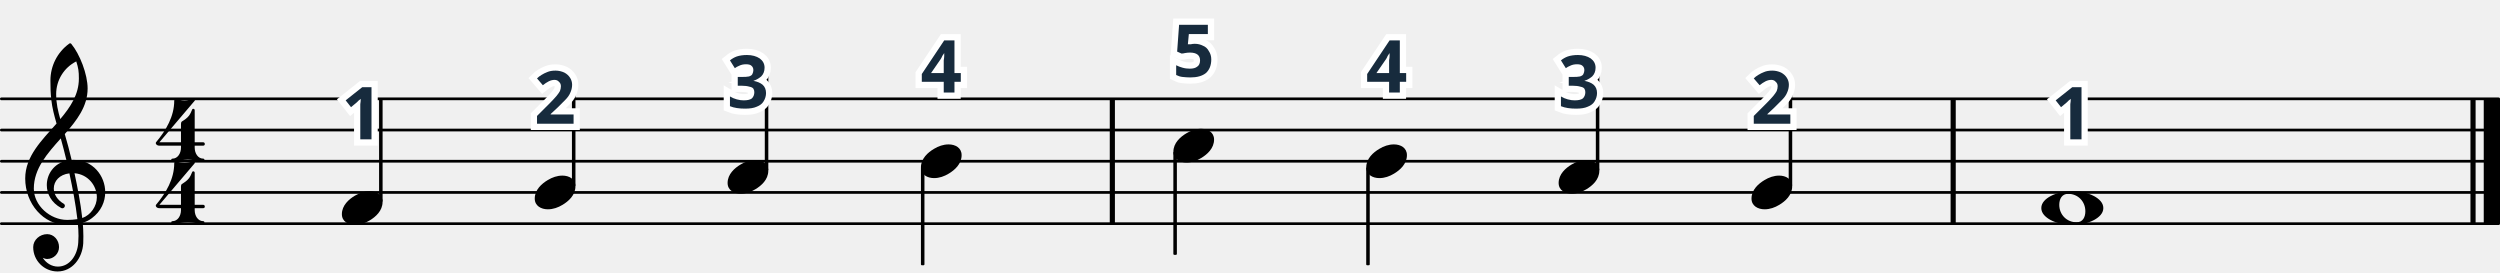
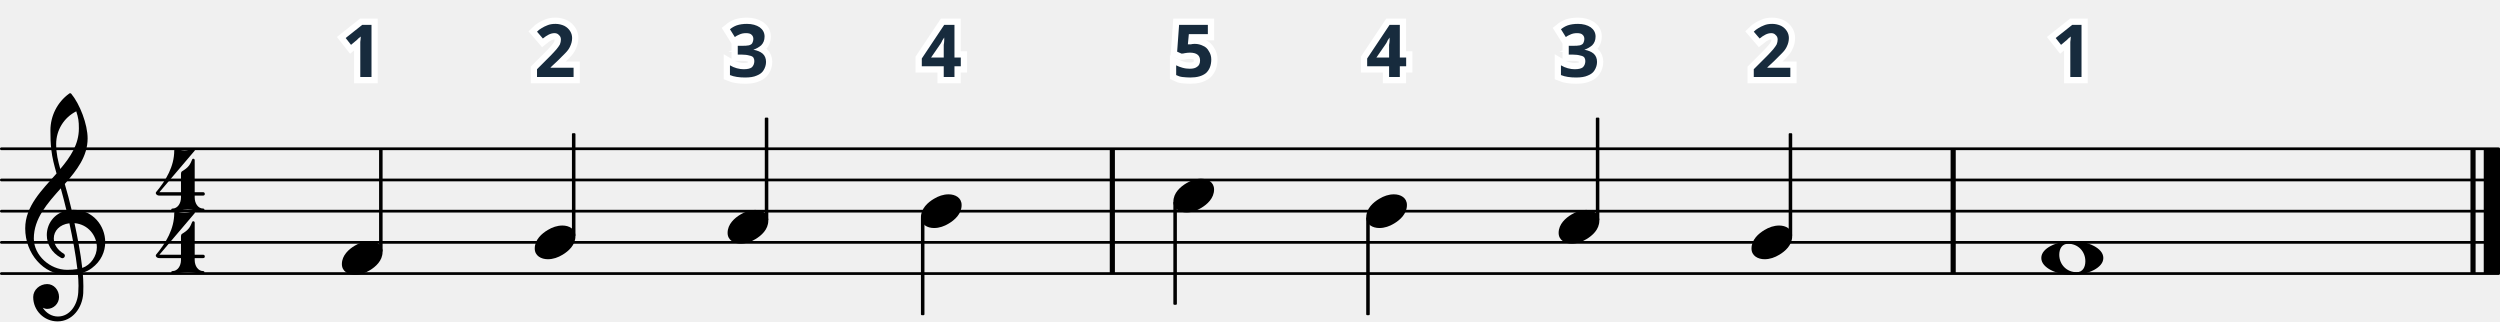
- <svg xmlns="http://www.w3.org/2000/svg" version="1.2" viewBox="0.0 -1.388 80.123 8.718" color="black">
+ <svg xmlns="http://www.w3.org/2000/svg" version="1.2" viewBox="0.0 -2.988 80.123 10.318" color="black">
  <style type="text/css">

tspan { white-space: pre; }

</style>
  <g transform="translate(0, 5.78)">
    <line stroke-linejoin="round" stroke-linecap="round" stroke-width="0.087" stroke="currentColor" x1="0.043" y1="0" x2="80.079" y2="0" />
  </g>
  <g transform="translate(0, 4.78)">
    <line stroke-linejoin="round" stroke-linecap="round" stroke-width="0.087" stroke="currentColor" x1="0.043" y1="0" x2="80.079" y2="0" />
  </g>
  <g transform="translate(0, 3.78)">
    <line stroke-linejoin="round" stroke-linecap="round" stroke-width="0.087" stroke="currentColor" x1="0.043" y1="0" x2="80.079" y2="0" />
  </g>
  <g transform="translate(0, 2.78)">
    <line stroke-linejoin="round" stroke-linecap="round" stroke-width="0.087" stroke="currentColor" x1="0.043" y1="0" x2="80.079" y2="0" />
  </g>
  <g transform="translate(0, 1.78)">
    <line stroke-linejoin="round" stroke-linecap="round" stroke-width="0.087" stroke="currentColor" x1="0.043" y1="0" x2="80.079" y2="0" />
  </g>
  <g transform="translate(35.567, 3.78)">
    <rect x="0" y="-2" width="0.165" height="4" ry="0" fill="currentColor" />
  </g>
  <g transform="translate(62.515, 3.78)">
    <rect x="0" y="-2" width="0.165" height="4" ry="0" fill="currentColor" />
  </g>
  <g transform="translate(79.602, 3.78)">
    <rect x="0" y="-2" width="0.521" height="4" ry="0" fill="currentColor" />
  </g>
  <g transform="translate(79.176, 3.78)">
    <rect x="0" y="-2" width="0.165" height="4" ry="0" fill="currentColor" />
  </g>
  <g transform="translate(57.383, 3.78)">
    <rect x="-0.057" y="-2.5" width="0.113" height="3.303" ry="0.032" fill="currentColor" />
  </g>
  <g>
    <g transform="translate(56.134, 4.78)">
      <path transform="scale(0.004, -0.004)" d="M222 135c53 0 104 -27 104 -86c0 -71 -56 -120 -103 -148c-36 -22 -76 -36 -118 -36c-53 0 -105 27 -105 86c0 71 57 120 104 148c36 22 76 36 118 36z" fill="currentColor" />
    </g>
  </g>
  <g transform="translate(51.202, 3.78)">
    <rect x="-0.057" y="-3" width="0.113" height="3.303" ry="0.032" fill="currentColor" />
  </g>
  <g>
    <g transform="translate(49.953, 4.28)">
      <path transform="scale(0.004, -0.004)" d="M222 135c53 0 104 -27 104 -86c0 -71 -56 -120 -103 -148c-36 -22 -76 -36 -118 -36c-53 0 -105 27 -105 86c0 71 57 120 104 148c36 22 76 36 118 36z" fill="currentColor" />
    </g>
  </g>
  <g>
    <g transform="translate(65.422, 5.28)">
      <path transform="scale(0.004, -0.004)" d="M215 114c-50 0 -71 -42 -71 -88c0 -79 60 -140 139 -140c50 0 70 42 70 88c0 79 -59 140 -138 140zM497 0c0 -43 -35 -74 -73 -95c-54 -29 -114 -40 -175 -40s-122 11 -176 40c-38 21 -73 52 -73 95s35 74 73 95c54 29 115 40 176 40s121 -11 175 -40 c38 -21 73 -52 73 -95z" fill="currentColor" />
    </g>
  </g>
  <g transform="translate(43.843, 3.78)">
    <rect x="-0.057" y="0.197" width="0.113" height="3.137" ry="0.032" fill="currentColor" />
  </g>
  <g>
    <g transform="translate(43.787, 3.78)">
      <path transform="scale(0.004, -0.004)" d="M222 135c53 0 104 -27 104 -86c0 -71 -56 -120 -103 -148c-36 -22 -76 -36 -118 -36c-53 0 -105 27 -105 86c0 71 57 120 104 148c36 22 76 36 118 36z" fill="currentColor" />
    </g>
  </g>
  <g>
    <g transform="translate(23.319, 4.28)">
      <path transform="scale(0.004, -0.004)" d="M222 135c53 0 104 -27 104 -86c0 -71 -56 -120 -103 -148c-36 -22 -76 -36 -118 -36c-53 0 -105 27 -105 86c0 71 57 120 104 148c36 22 76 36 118 36z" fill="currentColor" />
    </g>
  </g>
  <g transform="translate(18.387, 3.78)">
    <rect x="-0.057" y="-2.5" width="0.113" height="3.303" ry="0.032" fill="currentColor" />
  </g>
  <g>
    <g transform="translate(17.138, 4.78)">
      <path transform="scale(0.004, -0.004)" d="M222 135c53 0 104 -27 104 -86c0 -71 -56 -120 -103 -148c-36 -22 -76 -36 -118 -36c-53 0 -105 27 -105 86c0 71 57 120 104 148c36 22 76 36 118 36z" fill="currentColor" />
    </g>
  </g>
  <g transform="translate(12.206, 3.78)">
    <rect x="-0.057" y="-2" width="0.113" height="3.303" ry="0.032" fill="currentColor" />
  </g>
  <g transform="translate(5, 3.78)">
    <path transform="scale(0.004, -0.004)" d="M208 319c21 13 42 27 57 47c11 15 18 32 25 49c4 9 20 7 20 -7v-256h68c9 0 13 -7 13 -14s-4 -13 -13 -13h-68v-16c0 -45 26 -88 68 -88c7 0 10 -5 10 -10s-3 -11 -10 -11c-41 0 -82 13 -123 13s-82 -13 -123 -13c-7 0 -10 6 -10 11s3 10 10 10c42 0 68 43 68 88v16h-173 c-21 0 -29 13 -29 21c0 2 1 5 2 6c81 96 146 208 146 333c0 8 5 15 12 15h3c22 -7 44 -13 67 -13s45 6 67 13c2 1 2 1 4 1c10 0 16 -10 11 -16l-283 -333h173v147c0 8 2 16 8 20z" fill="currentColor" />
  </g>
  <g transform="translate(5, 5.784)">
    <path transform="scale(0.004, -0.004)" d="M208 319c21 13 42 27 57 47c11 15 18 32 25 49c4 9 20 7 20 -7v-256h68c9 0 13 -7 13 -14s-4 -13 -13 -13h-68v-16c0 -45 26 -88 68 -88c7 0 10 -5 10 -10s-3 -11 -10 -11c-41 0 -82 13 -123 13s-82 -13 -123 -13c-7 0 -10 6 -10 11s3 10 10 10c42 0 68 43 68 88v16h-173 c-21 0 -29 13 -29 21c0 2 1 5 2 6c81 96 146 208 146 333c0 8 5 15 12 15h3c22 -7 44 -13 67 -13s45 6 67 13c2 1 2 1 4 1c10 0 16 -10 11 -16l-283 -333h173v147c0 8 2 16 8 20z" fill="currentColor" />
  </g>
  <g transform="translate(0.8, 4.78)">
    <path transform="scale(0.004, -0.004)" d="M374 260c5 0 10 1 15 1c154 0 254 -127 254 -259c0 -76 -33 -153 -107 -208c-22 -17 -47 -29 -73 -37c3 -36 5 -72 5 -108c0 -19 0 -37 -1 -56c-7 -120 -88 -226 -206 -226c-108 0 -195 87 -195 195c0 58 53 104 112 104c54 0 95 -48 95 -104c0 -52 -43 -95 -95 -95 c-12 0 -24 4 -35 9c26 -41 70 -70 121 -70c96 0 157 93 163 193c1 18 2 35 2 53c0 32 -2 64 -5 96c-29 -5 -58 -8 -89 -8c-188 0 -333 171 -333 372c0 178 133 306 251 440c-18 63 -35 126 -42 191c-6 51 -7 102 -7 154c0 116 55 226 150 295c2 2 5 3 8 3s6 -1 8 -3 c70 -84 132 -246 132 -359c0 -144 -87 -256 -183 -365c20 -69 39 -138 55 -208zM459 -205c69 24 117 96 117 166c0 92 -69 184 -179 193c25 -117 48 -235 62 -359zM71 31c0 -136 131 -251 267 -251c28 0 55 2 82 6c-15 128 -38 247 -64 367c-79 -9 -125 -62 -125 -121 c0 -44 26 -92 82 -124c4 -4 7 -9 7 -14c0 -11 -9 -21 -20 -21c-3 0 -6 1 -9 2c-80 43 -116 114 -116 184c0 88 57 173 158 196c-14 60 -30 119 -46 178c-108 -121 -216 -242 -216 -402zM411 1050c-99 -50 -161 -151 -161 -262c0 -76 15 -137 33 -200c82 97 149 198 149 325 c0 58 -4 84 -21 137z" fill="currentColor" />
  </g>
  <g>
    <g transform="translate(10.957, 5.28)">
      <path transform="scale(0.004, -0.004)" d="M222 135c53 0 104 -27 104 -86c0 -71 -56 -120 -103 -148c-36 -22 -76 -36 -118 -36c-53 0 -105 27 -105 86c0 71 57 120 104 148c36 22 76 36 118 36z" fill="currentColor" />
    </g>
  </g>
  <g transform="translate(24.568, 3.78)">
    <rect x="-0.057" y="-3" width="0.113" height="3.303" ry="0.032" fill="currentColor" />
  </g>
  <g transform="translate(37.662, 3.78)">
    <rect x="-0.057" y="-0.303" width="0.113" height="3.303" ry="0.032" fill="currentColor" />
  </g>
  <g>
    <g transform="translate(37.606, 3.28)">
      <path transform="scale(0.004, -0.004)" d="M222 135c53 0 104 -27 104 -86c0 -71 -56 -120 -103 -148c-36 -22 -76 -36 -118 -36c-53 0 -105 27 -105 86c0 71 57 120 104 148c36 22 76 36 118 36z" fill="currentColor" />
    </g>
  </g>
  <g transform="translate(29.572, 3.78)">
    <rect x="-0.057" y="0.197" width="0.113" height="3.137" ry="0.032" fill="currentColor" />
  </g>
  <g>
    <g transform="translate(29.515, 3.78)">
      <path transform="scale(0.004, -0.004)" d="M222 135c53 0 104 -27 104 -86c0 -71 -56 -120 -103 -148c-36 -22 -76 -36 -118 -36c-53 0 -105 27 -105 86c0 71 57 120 104 148c36 22 76 36 118 36z" fill="currentColor" />
    </g>
  </g>
  <g aria-label="ゆびばんごう">
-     <text x="11.61" y="3.08" font-size="2.35" font-family="sans-serif" font-weight="bold" text-anchor="middle" fill="#172b3d" stroke="white" stroke-width=".4" paint-order="stroke">1</text>
-     <text x="17.791" y="2.58" font-size="2.35" font-family="sans-serif" font-weight="bold" text-anchor="middle" fill="#172b3d" stroke="white" stroke-width=".4" paint-order="stroke">2</text>
-     <text x="23.972" y="2.08" font-size="2.35" font-family="sans-serif" font-weight="bold" text-anchor="middle" fill="#172b3d" stroke="white" stroke-width=".4" paint-order="stroke">3</text>
-     <text x="30.168" y="1.58" font-size="2.35" font-family="sans-serif" font-weight="bold" text-anchor="middle" fill="#172b3d" stroke="white" stroke-width=".4" paint-order="stroke">4</text>
-     <text x="38.259" y="1.08" font-size="2.35" font-family="sans-serif" font-weight="bold" text-anchor="middle" fill="#172b3d" stroke="white" stroke-width=".4" paint-order="stroke">5</text>
-     <text x="44.44" y="1.58" font-size="2.35" font-family="sans-serif" font-weight="bold" text-anchor="middle" fill="#172b3d" stroke="white" stroke-width=".4" paint-order="stroke">4</text>
-     <text x="50.606" y="2.08" font-size="2.35" font-family="sans-serif" font-weight="bold" text-anchor="middle" fill="#172b3d" stroke="white" stroke-width=".4" paint-order="stroke">3</text>
-     <text x="56.787" y="2.58" font-size="2.35" font-family="sans-serif" font-weight="bold" text-anchor="middle" fill="#172b3d" stroke="white" stroke-width=".4" paint-order="stroke">2</text>
-     <text x="66.416" y="3.08" font-size="2.35" font-family="sans-serif" font-weight="bold" text-anchor="middle" fill="#172b3d" stroke="white" stroke-width=".4" paint-order="stroke">1</text>
+     <text x="11.61" y="-0.52" font-size="2.35" font-family="sans-serif" font-weight="bold" text-anchor="middle" fill="#172b3d" stroke="white" stroke-width=".4" paint-order="stroke">1</text>
+     <text x="17.791" y="-0.52" font-size="2.35" font-family="sans-serif" font-weight="bold" text-anchor="middle" fill="#172b3d" stroke="white" stroke-width=".4" paint-order="stroke">2</text>
+     <text x="23.972" y="-0.52" font-size="2.35" font-family="sans-serif" font-weight="bold" text-anchor="middle" fill="#172b3d" stroke="white" stroke-width=".4" paint-order="stroke">3</text>
+     <text x="30.168" y="-0.52" font-size="2.35" font-family="sans-serif" font-weight="bold" text-anchor="middle" fill="#172b3d" stroke="white" stroke-width=".4" paint-order="stroke">4</text>
+     <text x="38.259" y="-0.52" font-size="2.35" font-family="sans-serif" font-weight="bold" text-anchor="middle" fill="#172b3d" stroke="white" stroke-width=".4" paint-order="stroke">5</text>
+     <text x="44.44" y="-0.52" font-size="2.35" font-family="sans-serif" font-weight="bold" text-anchor="middle" fill="#172b3d" stroke="white" stroke-width=".4" paint-order="stroke">4</text>
+     <text x="50.606" y="-0.52" font-size="2.35" font-family="sans-serif" font-weight="bold" text-anchor="middle" fill="#172b3d" stroke="white" stroke-width=".4" paint-order="stroke">3</text>
+     <text x="56.787" y="-0.52" font-size="2.35" font-family="sans-serif" font-weight="bold" text-anchor="middle" fill="#172b3d" stroke="white" stroke-width=".4" paint-order="stroke">2</text>
+     <text x="66.416" y="-0.52" font-size="2.35" font-family="sans-serif" font-weight="bold" text-anchor="middle" fill="#172b3d" stroke="white" stroke-width=".4" paint-order="stroke">1</text>
  </g>
</svg>
